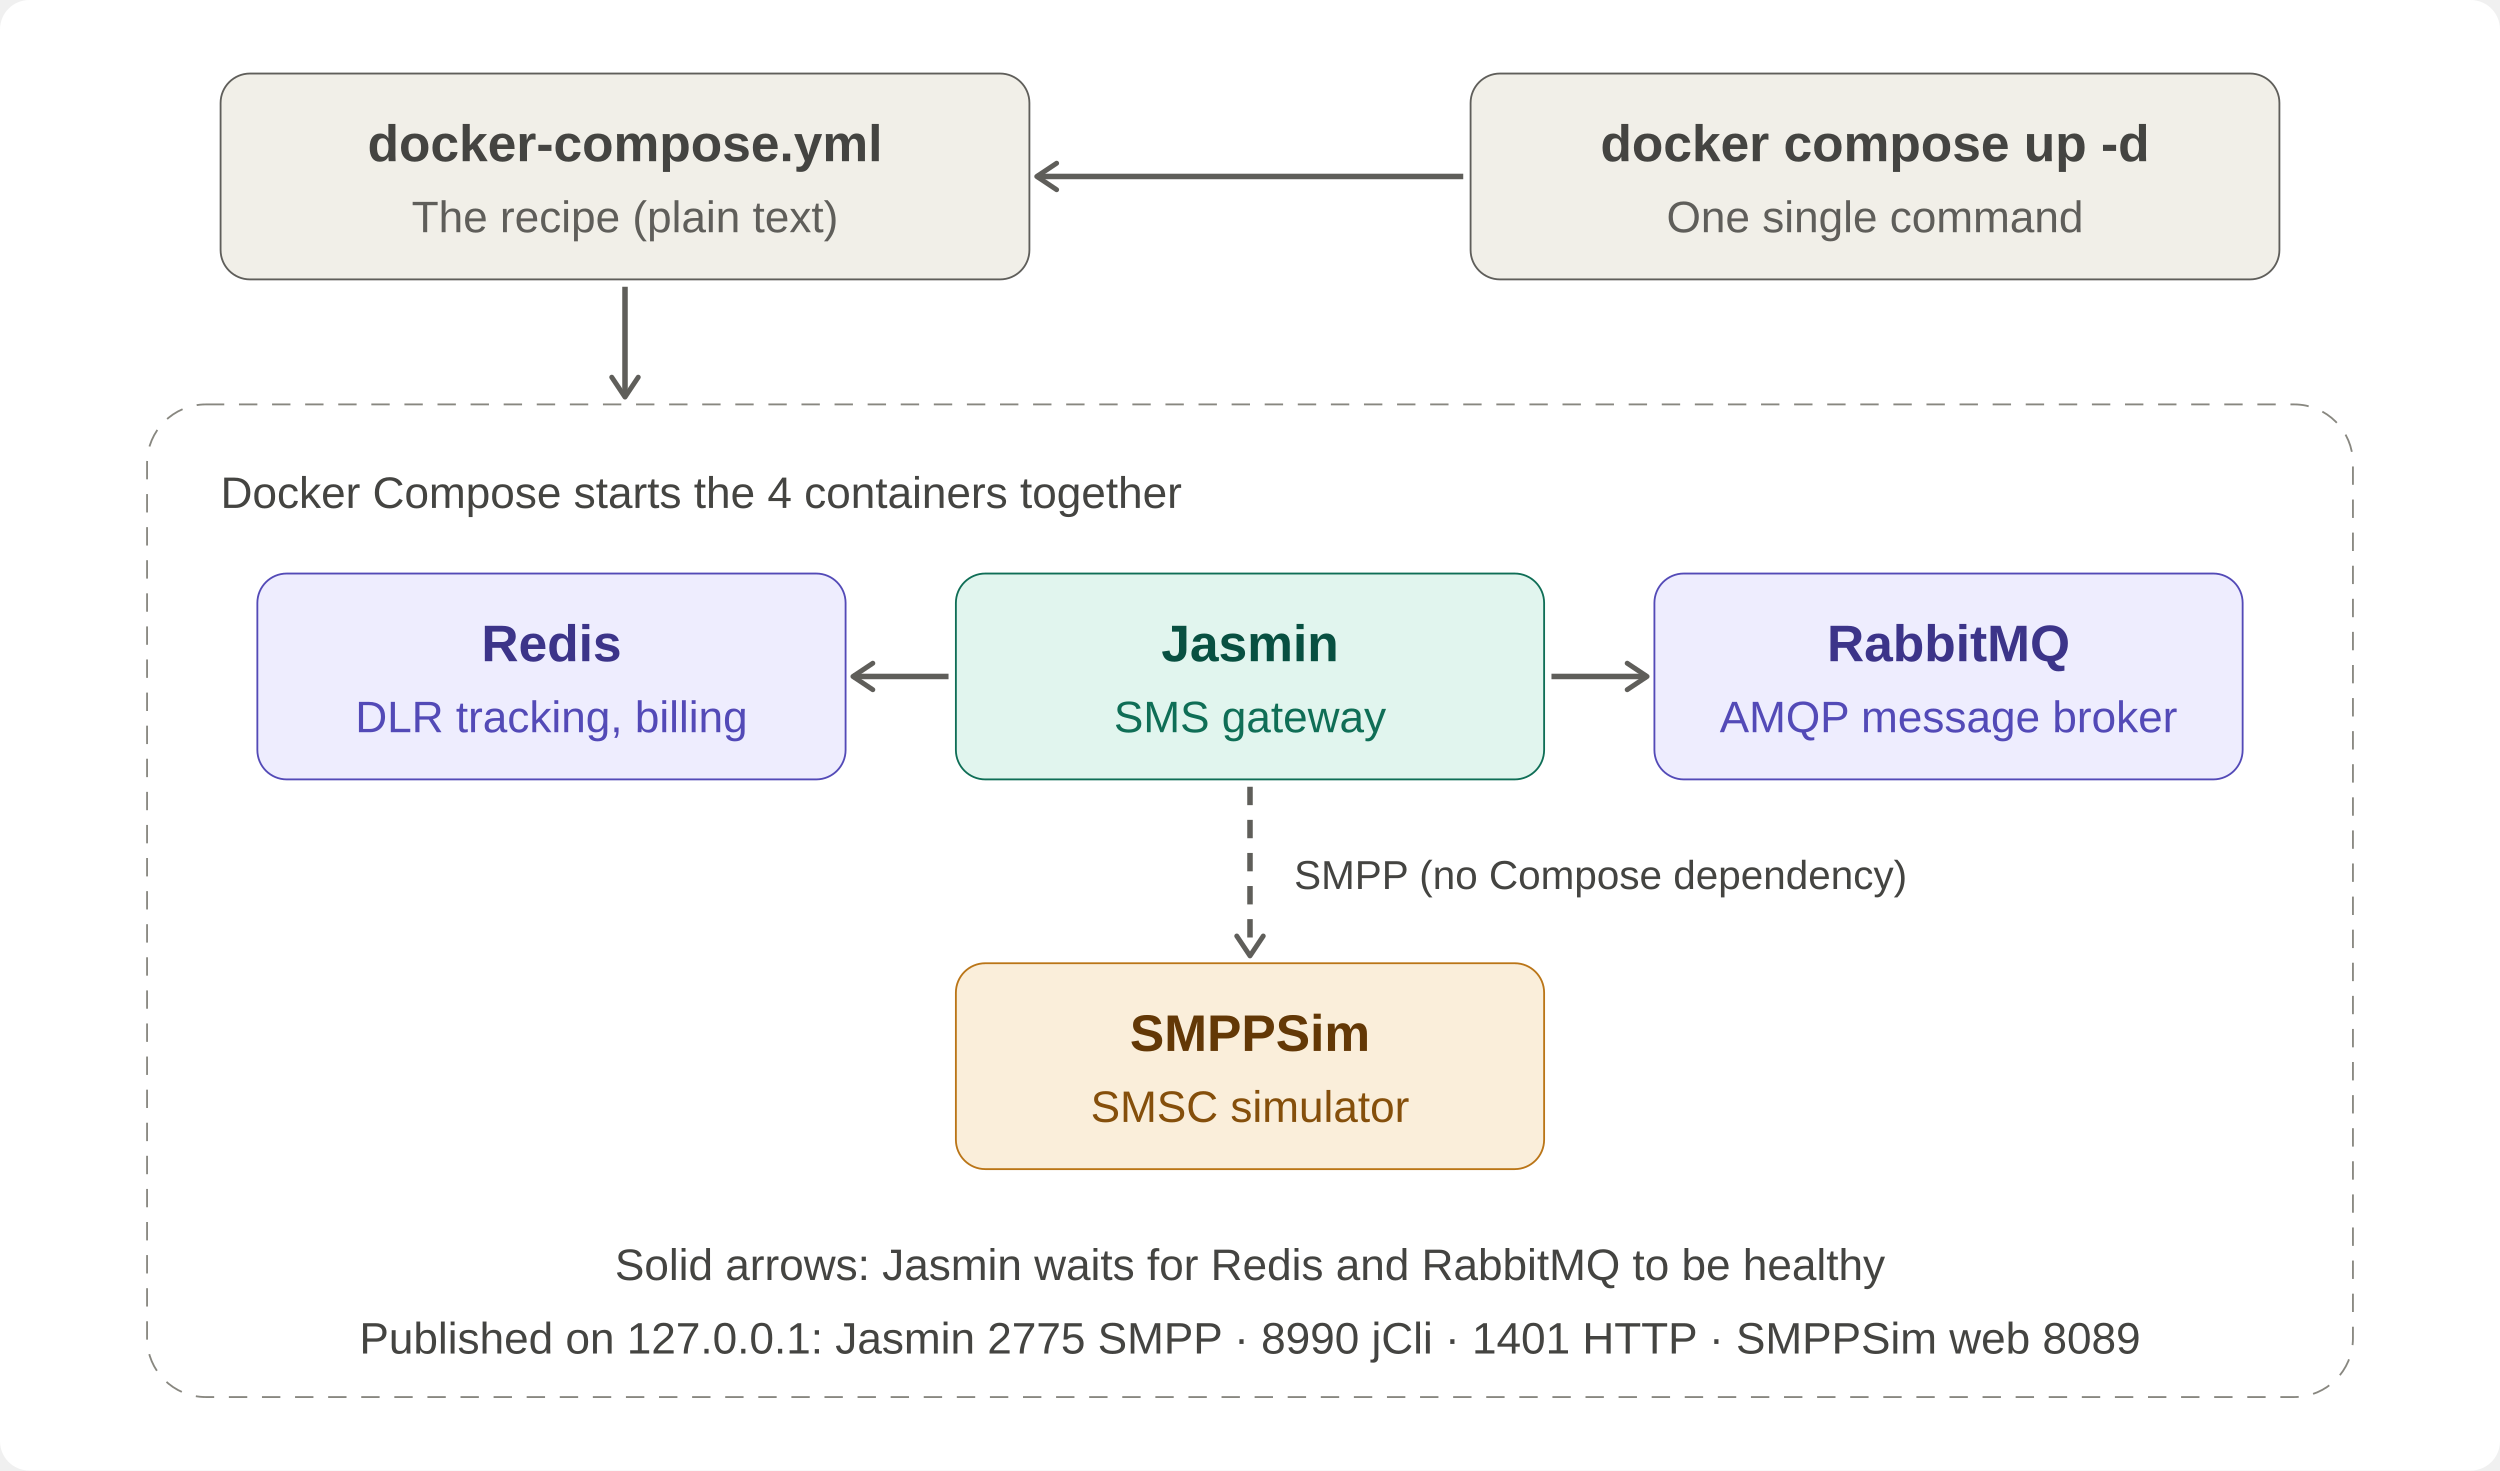
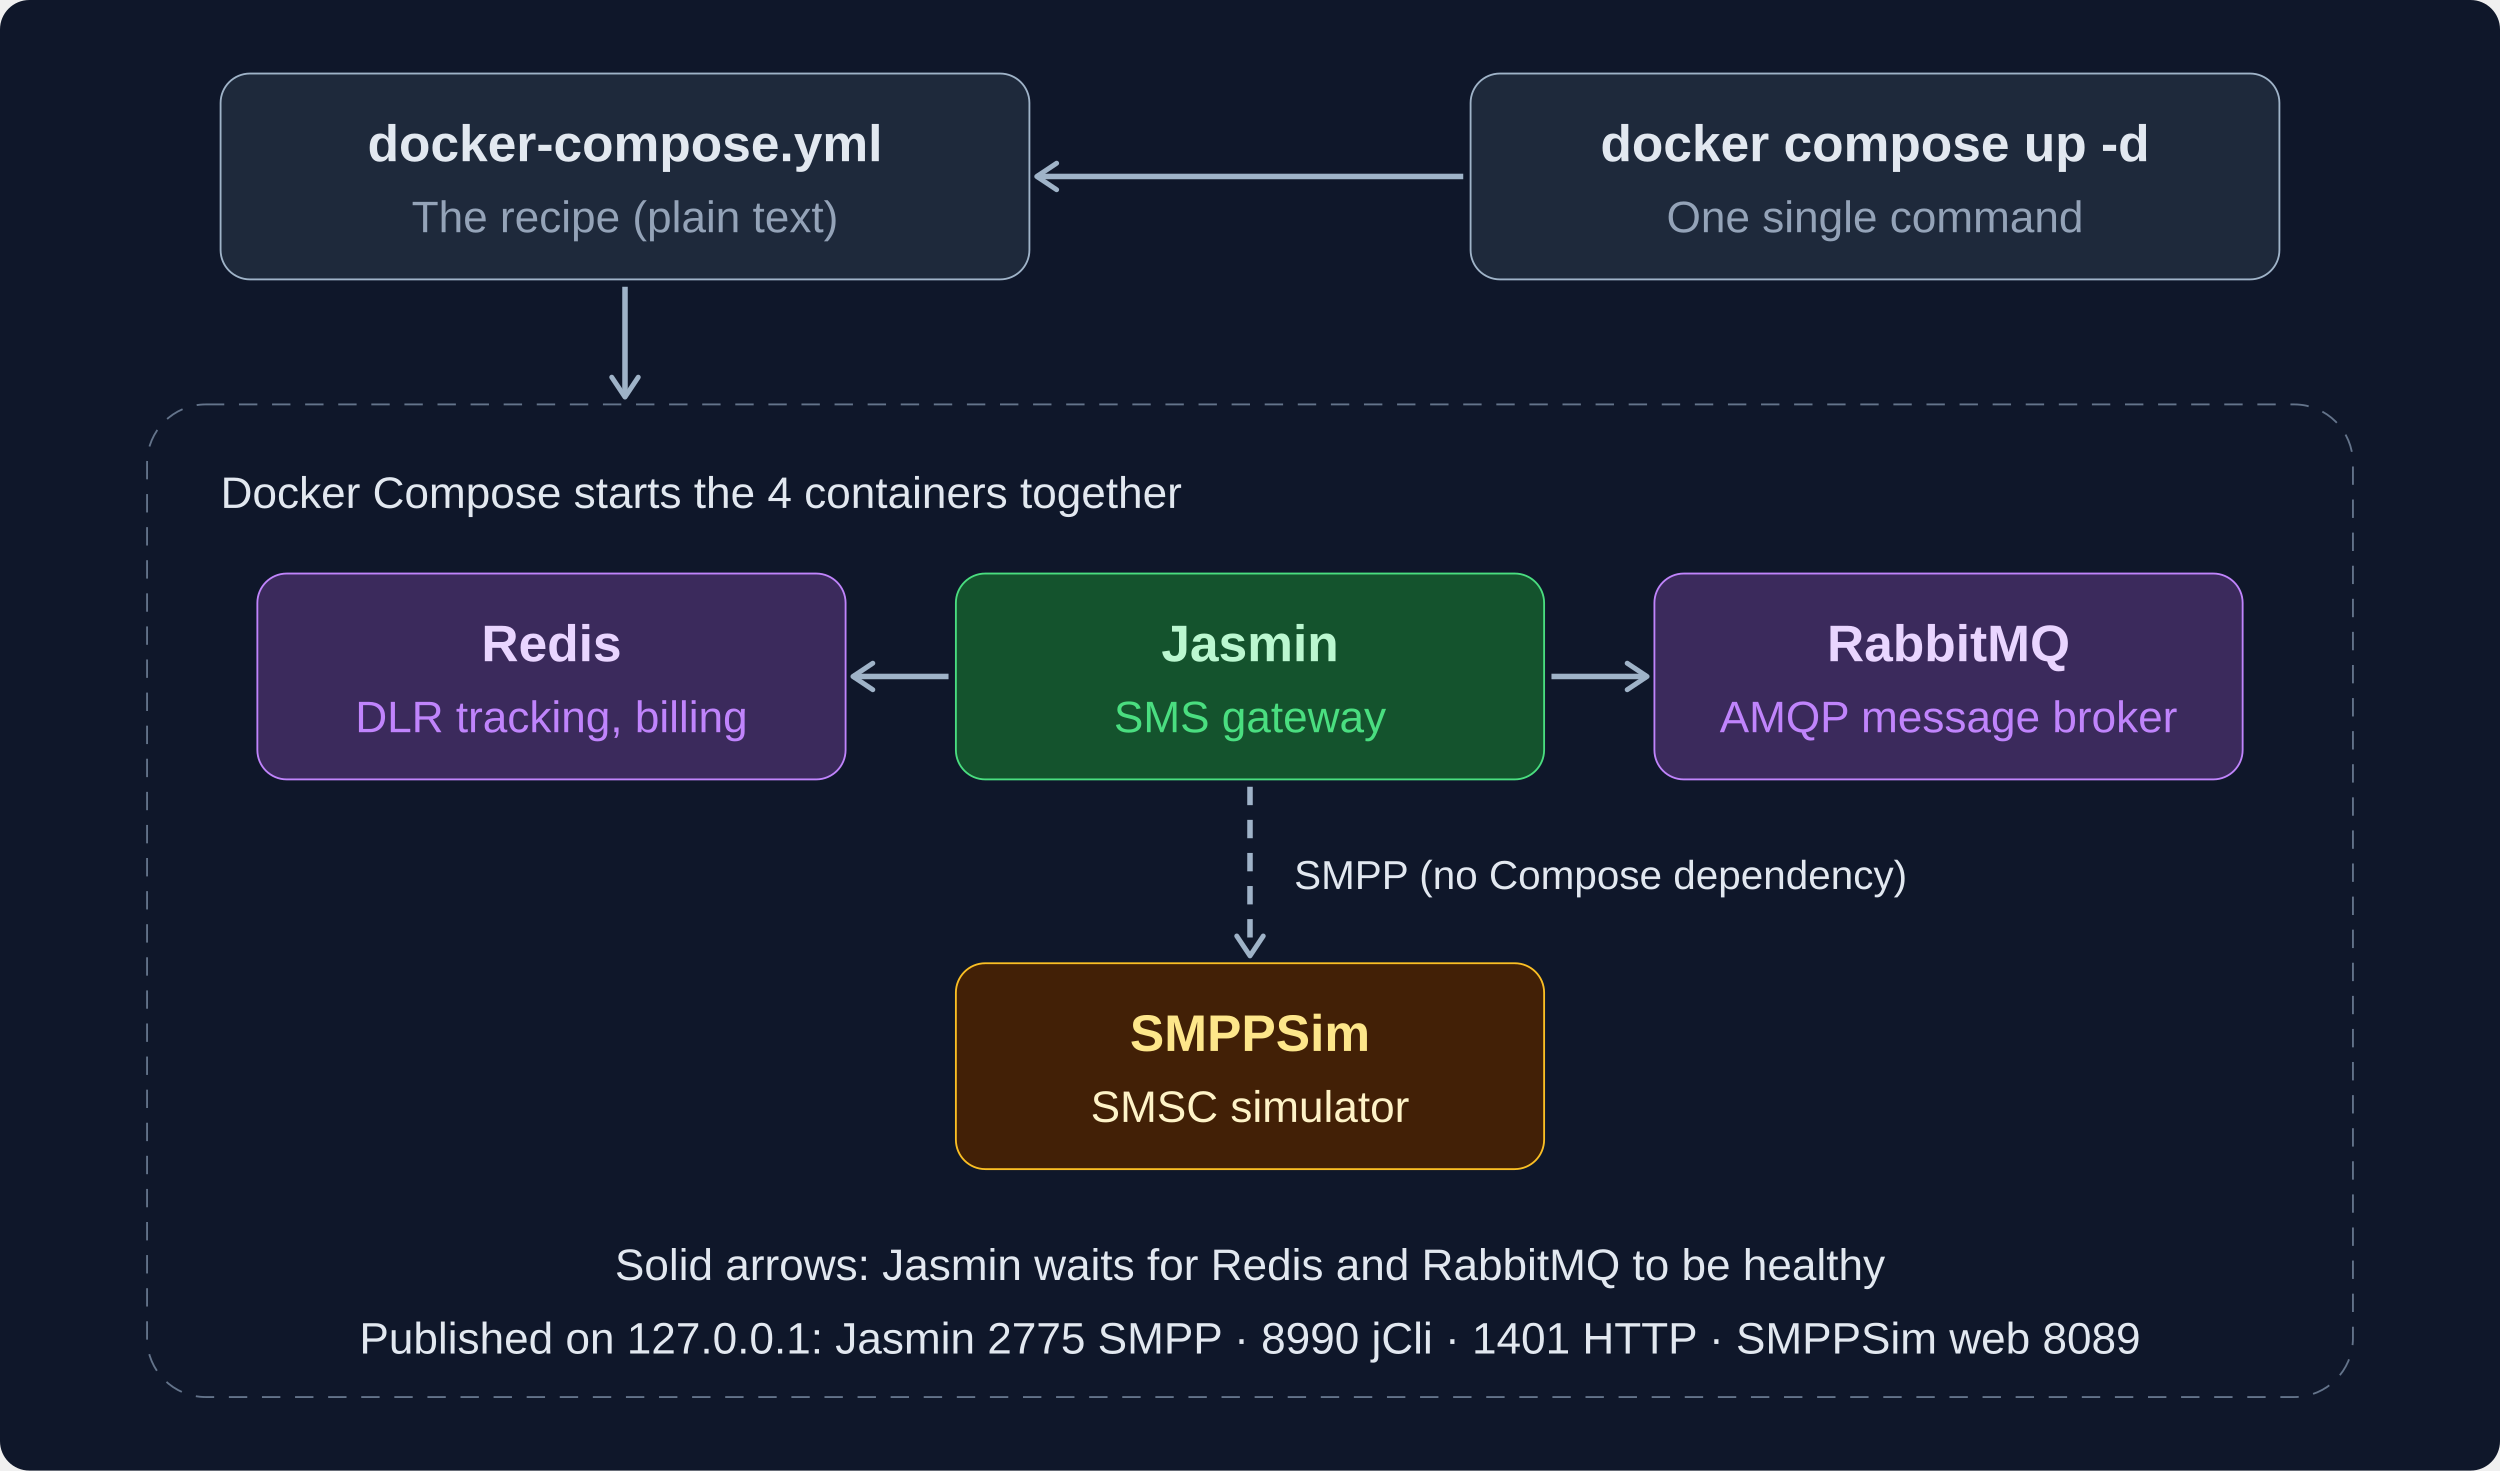
<svg xmlns="http://www.w3.org/2000/svg" width="680" height="400" viewBox="0 0 680 400" role="img" font-family="Arial, Helvetica, sans-serif">
  <defs>
    <marker id="arrow" viewBox="0 0 10 10" refX="8" refY="5" markerWidth="6" markerHeight="6" orient="auto-start-reverse">
-       <path d="M2 1L8 5L2 9" fill="none" stroke="#5F5E5A" stroke-width="1.5" stroke-linecap="round" stroke-linejoin="round" />
+       <path d="M2 1L8 5L2 9" fill="none" stroke="#9fb3c8" stroke-width="1.5" stroke-linecap="round" stroke-linejoin="round" />
    </marker>
  </defs>
-   <rect x="0" y="0" width="680" height="400" rx="8" fill="#FFFFFF" />
-   <rect x="60" y="20" width="220" height="56" rx="8" fill="#F1EFE8" stroke="#5F5E5A" stroke-width="0.5" />
-   <text x="170" y="39" text-anchor="middle" dominant-baseline="central" font-size="14" font-weight="bold" fill="#444441">docker-compose.yml</text>
-   <text x="170" y="59" text-anchor="middle" dominant-baseline="central" font-size="12" fill="#5F5E5A">The recipe (plain text)</text>
-   <rect x="400" y="20" width="220" height="56" rx="8" fill="#F1EFE8" stroke="#5F5E5A" stroke-width="0.5" />
-   <text x="510" y="39" text-anchor="middle" dominant-baseline="central" font-size="14" font-weight="bold" fill="#444441">docker compose up -d</text>
-   <text x="510" y="59" text-anchor="middle" dominant-baseline="central" font-size="12" fill="#5F5E5A">One single command</text>
-   <line x1="398" y1="48" x2="282" y2="48" stroke="#5F5E5A" stroke-width="1.5" marker-end="url(#arrow)" />
-   <line x1="170" y1="78" x2="170" y2="108" stroke="#5F5E5A" stroke-width="1.5" marker-end="url(#arrow)" />
-   <rect x="40" y="110" width="600" height="270" rx="16" fill="none" stroke="#888780" stroke-width="0.5" stroke-dasharray="5 4" />
-   <text x="60" y="134" dominant-baseline="central" font-size="12" fill="#444441">Docker Compose starts the 4 containers together</text>
-   <rect x="70" y="156" width="160" height="56" rx="8" fill="#EEEDFE" stroke="#534AB7" stroke-width="0.5" />
-   <text x="150" y="175" text-anchor="middle" dominant-baseline="central" font-size="14" font-weight="bold" fill="#3C3489">Redis</text>
-   <text x="150" y="195" text-anchor="middle" dominant-baseline="central" font-size="12" fill="#534AB7">DLR tracking, billing</text>
-   <rect x="260" y="156" width="160" height="56" rx="8" fill="#E1F5EE" stroke="#0F6E56" stroke-width="0.5" />
-   <text x="340" y="175" text-anchor="middle" dominant-baseline="central" font-size="14" font-weight="bold" fill="#085041">Jasmin</text>
-   <text x="340" y="195" text-anchor="middle" dominant-baseline="central" font-size="12" fill="#0F6E56">SMS gateway</text>
-   <rect x="450" y="156" width="160" height="56" rx="8" fill="#EEEDFE" stroke="#534AB7" stroke-width="0.5" />
-   <text x="530" y="175" text-anchor="middle" dominant-baseline="central" font-size="14" font-weight="bold" fill="#3C3489">RabbitMQ</text>
-   <text x="530" y="195" text-anchor="middle" dominant-baseline="central" font-size="12" fill="#534AB7">AMQP message broker</text>
-   <line x1="258" y1="184" x2="232" y2="184" stroke="#5F5E5A" stroke-width="1.5" marker-end="url(#arrow)" />
-   <line x1="422" y1="184" x2="448" y2="184" stroke="#5F5E5A" stroke-width="1.5" marker-end="url(#arrow)" />
-   <rect x="260" y="262" width="160" height="56" rx="8" fill="#FAEEDA" stroke="#BA7517" stroke-width="0.5" />
-   <text x="340" y="281" text-anchor="middle" dominant-baseline="central" font-size="14" font-weight="bold" fill="#633806">SMPPSim</text>
-   <text x="340" y="301" text-anchor="middle" dominant-baseline="central" font-size="12" fill="#854F0B">SMSC simulator</text>
-   <line x1="340" y1="214" x2="340" y2="260" stroke="#5F5E5A" stroke-width="1.5" stroke-dasharray="5 4" marker-end="url(#arrow)" />
-   <text x="352" y="238" dominant-baseline="central" font-size="11" fill="#444441">SMPP (no Compose dependency)</text>
-   <text x="340" y="344" text-anchor="middle" dominant-baseline="central" font-size="12" fill="#444441">Solid arrows: Jasmin waits for Redis and RabbitMQ to be healthy</text>
-   <text x="340" y="364" text-anchor="middle" dominant-baseline="central" font-size="12" fill="#444441">Published on 127.0.0.1: Jasmin 2775 SMPP · 8990 jCli · 1401 HTTP · SMPPSim web 8089</text>
+   <rect x="0" y="0" width="680" height="400" rx="8" fill="#0f172a" />
+   <rect x="60" y="20" width="220" height="56" rx="8" fill="#1e293b" stroke="#9fb3c8" stroke-width="0.5" />
+   <text x="170" y="39" text-anchor="middle" dominant-baseline="central" font-size="14" font-weight="bold" fill="#e2e8f0">docker-compose.yml</text>
+   <text x="170" y="59" text-anchor="middle" dominant-baseline="central" font-size="12" fill="#94a3b8">The recipe (plain text)</text>
+   <rect x="400" y="20" width="220" height="56" rx="8" fill="#1e293b" stroke="#9fb3c8" stroke-width="0.5" />
+   <text x="510" y="39" text-anchor="middle" dominant-baseline="central" font-size="14" font-weight="bold" fill="#e2e8f0">docker compose up -d</text>
+   <text x="510" y="59" text-anchor="middle" dominant-baseline="central" font-size="12" fill="#94a3b8">One single command</text>
+   <line x1="398" y1="48" x2="282" y2="48" stroke="#9fb3c8" stroke-width="1.5" marker-end="url(#arrow)" />
+   <line x1="170" y1="78" x2="170" y2="108" stroke="#9fb3c8" stroke-width="1.5" marker-end="url(#arrow)" />
+   <rect x="40" y="110" width="600" height="270" rx="16" fill="none" stroke="#64748b" stroke-width="0.5" stroke-dasharray="5 4" />
+   <text x="60" y="134" dominant-baseline="central" font-size="12" fill="#e2e8f0">Docker Compose starts the 4 containers together</text>
+   <rect x="70" y="156" width="160" height="56" rx="8" fill="#3b2a5c" stroke="#c084fc" stroke-width="0.5" />
+   <text x="150" y="175" text-anchor="middle" dominant-baseline="central" font-size="14" font-weight="bold" fill="#e9d5ff">Redis</text>
+   <text x="150" y="195" text-anchor="middle" dominant-baseline="central" font-size="12" fill="#c084fc">DLR tracking, billing</text>
+   <rect x="260" y="156" width="160" height="56" rx="8" fill="#14532d" stroke="#4ade80" stroke-width="0.5" />
+   <text x="340" y="175" text-anchor="middle" dominant-baseline="central" font-size="14" font-weight="bold" fill="#bbf7d0">Jasmin</text>
+   <text x="340" y="195" text-anchor="middle" dominant-baseline="central" font-size="12" fill="#4ade80">SMS gateway</text>
+   <rect x="450" y="156" width="160" height="56" rx="8" fill="#3b2a5c" stroke="#c084fc" stroke-width="0.5" />
+   <text x="530" y="175" text-anchor="middle" dominant-baseline="central" font-size="14" font-weight="bold" fill="#e9d5ff">RabbitMQ</text>
+   <text x="530" y="195" text-anchor="middle" dominant-baseline="central" font-size="12" fill="#c084fc">AMQP message broker</text>
+   <line x1="258" y1="184" x2="232" y2="184" stroke="#9fb3c8" stroke-width="1.5" marker-end="url(#arrow)" />
+   <line x1="422" y1="184" x2="448" y2="184" stroke="#9fb3c8" stroke-width="1.5" marker-end="url(#arrow)" />
+   <rect x="260" y="262" width="160" height="56" rx="8" fill="#422006" stroke="#fbbf24" stroke-width="0.5" />
+   <text x="340" y="281" text-anchor="middle" dominant-baseline="central" font-size="14" font-weight="bold" fill="#fde68a">SMPPSim</text>
+   <text x="340" y="301" text-anchor="middle" dominant-baseline="central" font-size="12" fill="#fef3c7">SMSC simulator</text>
+   <line x1="340" y1="214" x2="340" y2="260" stroke="#9fb3c8" stroke-width="1.5" stroke-dasharray="5 4" marker-end="url(#arrow)" />
+   <text x="352" y="238" dominant-baseline="central" font-size="11" fill="#e2e8f0">SMPP (no Compose dependency)</text>
+   <text x="340" y="344" text-anchor="middle" dominant-baseline="central" font-size="12" fill="#e2e8f0">Solid arrows: Jasmin waits for Redis and RabbitMQ to be healthy</text>
+   <text x="340" y="364" text-anchor="middle" dominant-baseline="central" font-size="12" fill="#e2e8f0">Published on 127.0.0.1: Jasmin 2775 SMPP · 8990 jCli · 1401 HTTP · SMPPSim web 8089</text>
</svg>
